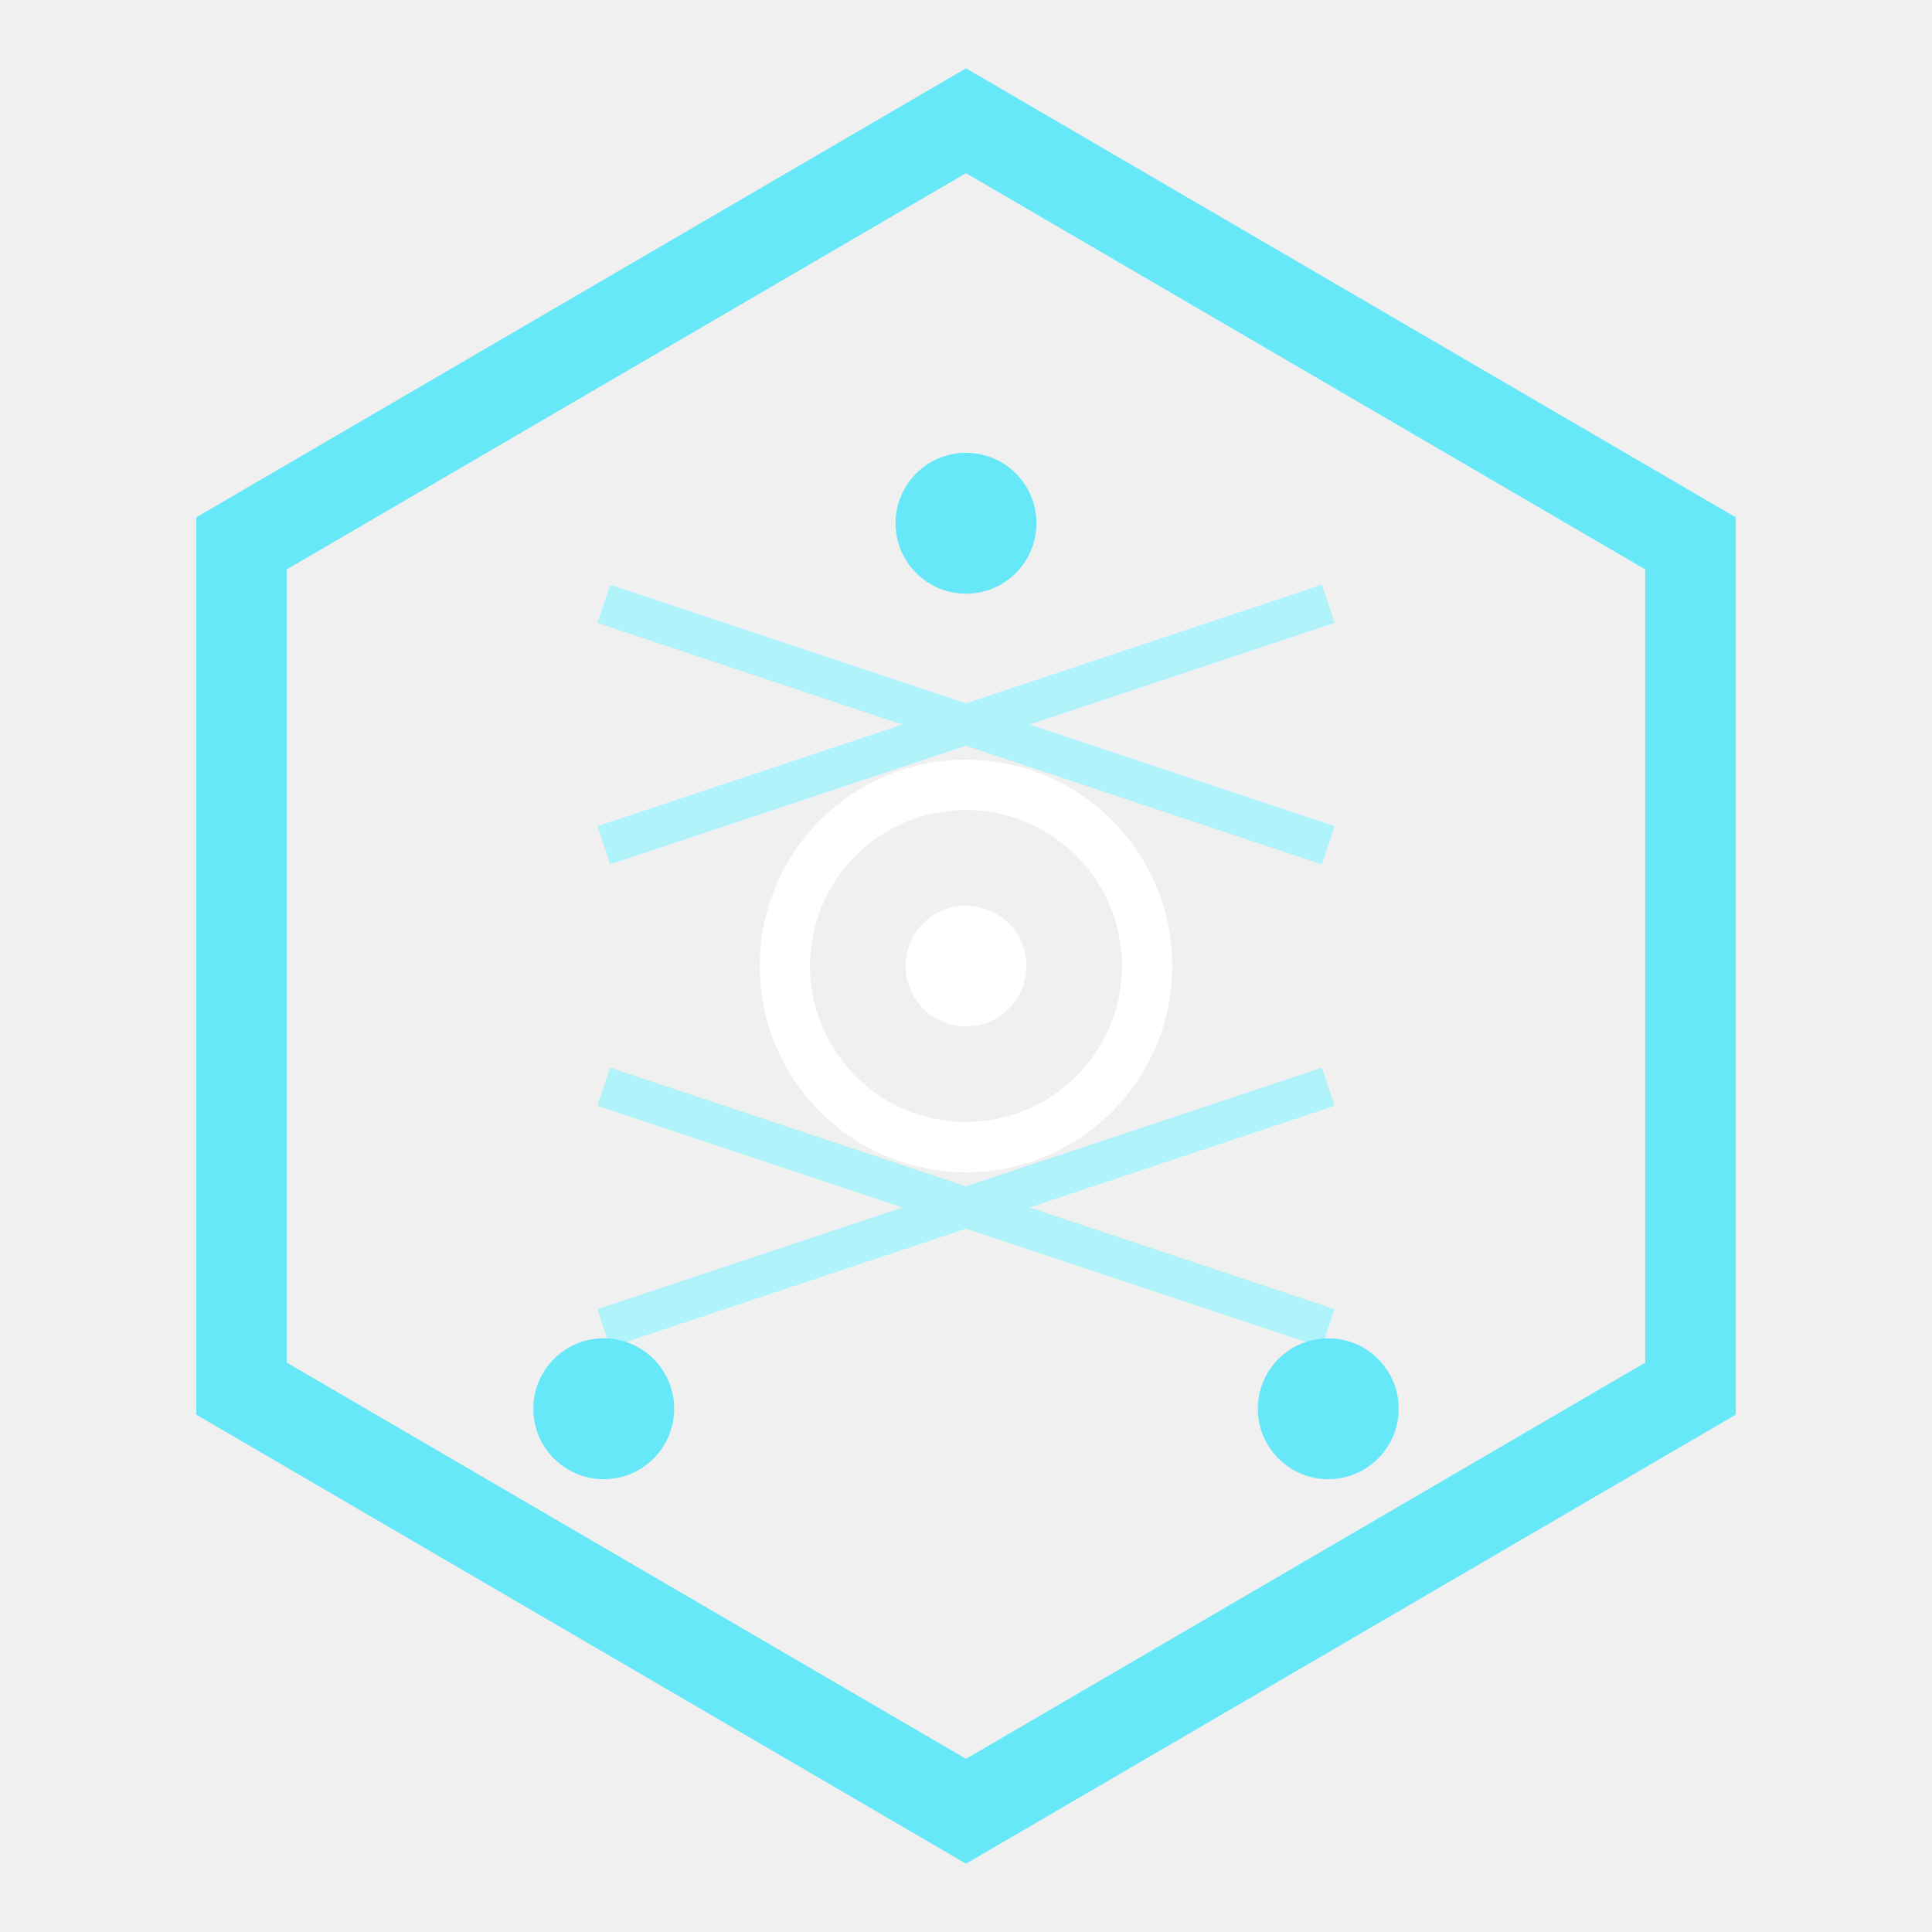
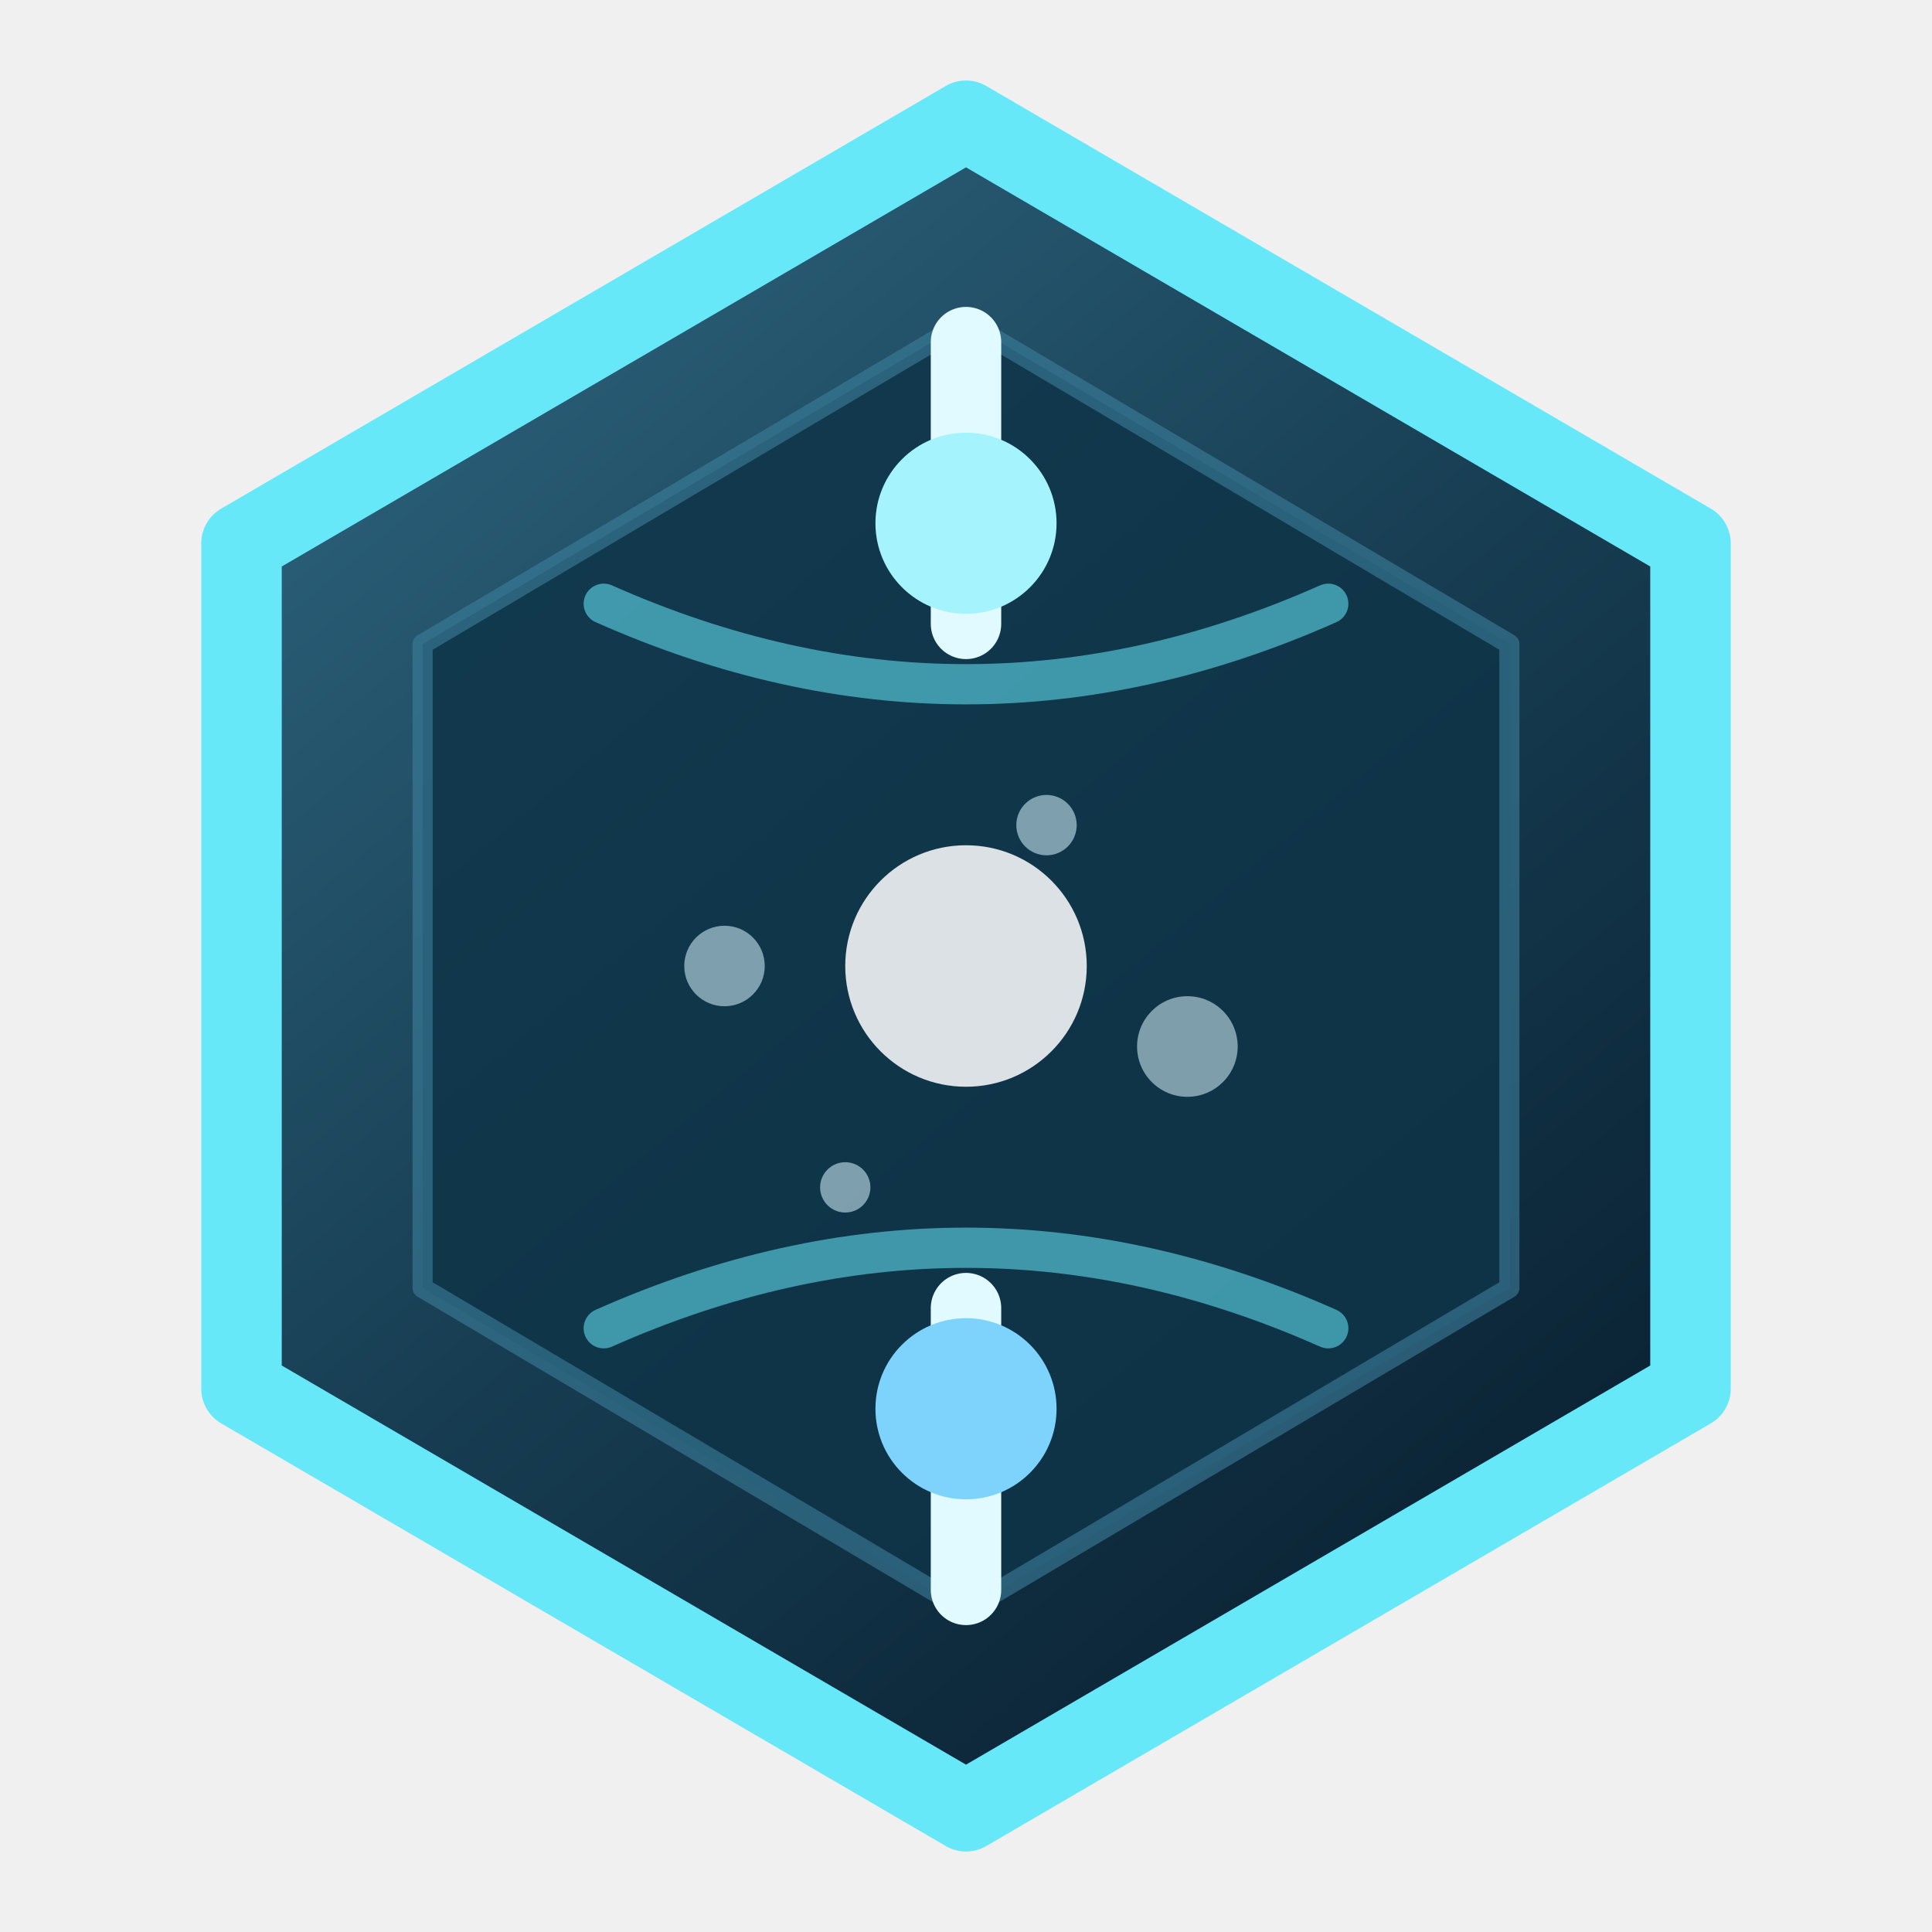
<svg xmlns="http://www.w3.org/2000/svg" viewBox="0 0 192 192">
-   <polygon points="96,12 168,54 168,138 96,180 24,138 24,54" fill="none" stroke="#67e8f9" stroke-width="9" />
-   <path d="M60 60 L132 84 M60 84 L132 60 M60 108 L132 132 M60 132 L132 108" fill="none" stroke="#a5f3fc" stroke-width="4" opacity=".85" />
-   <circle cx="96" cy="96" r="18" fill="none" stroke="#ffffff" stroke-width="5" />
-   <circle cx="96" cy="52" r="7" fill="#67e8f9" />
-   <circle cx="60" cy="140" r="7" fill="#67e8f9" />
-   <circle cx="132" cy="140" r="7" fill="#67e8f9" />
-   <circle cx="96" cy="96" r="6" fill="#ffffff" />
+   <defs>
+     <linearGradient id="electrolyte" x1="20%" y1="8%" x2="80%" y2="92%">
+       <stop offset="0%" stop-color="#2a5f78" />
+       <stop offset="50%" stop-color="#173d52" />
+       <stop offset="100%" stop-color="#0a2233" />
+     </linearGradient>
+   </defs>
+   <polygon points="96,12 168,54 168,138 96,180 24,138 24,54" fill="url(#electrolyte)" stroke="#67e8f9" stroke-width="8" stroke-linejoin="round" />
+   <polygon points="96,32 150,64 150,128 96,160 42,128 42,64" fill="#0f3448" fill-opacity=".85" stroke="#3d7f9c" stroke-width="2" stroke-opacity=".6" stroke-linejoin="round" />
+   <g stroke="#e0faff" stroke-linecap="round">
+     <path d="M96 34 L96 62" stroke-width="7" />
+     <path d="M96 130 L96 158" stroke-width="7" />
+   </g>
+   <circle cx="96" cy="52" r="9" fill="#a5f3fc" />
+   <circle cx="96" cy="140" r="9" fill="#7dd3fc" />
+   <g fill="none" stroke="#67e8f9" stroke-opacity=".55" stroke-linecap="round">
+     <path d="M60 60 Q96 76 132 60" stroke-width="4" />
+     <path d="M60 132 Q96 116 132 132" stroke-width="4" />
+   </g>
+   <g fill="#d8f6ff" fill-opacity=".55">
+     <circle cx="72" cy="96" r="4" />
+     <circle cx="104" cy="82" r="3" />
+     <circle cx="118" cy="104" r="5" />
+     <circle cx="84" cy="118" r="2.5" />
+   </g>
+   <circle cx="96" cy="96" r="12" fill="#ffffff" fill-opacity=".85" />
</svg>
